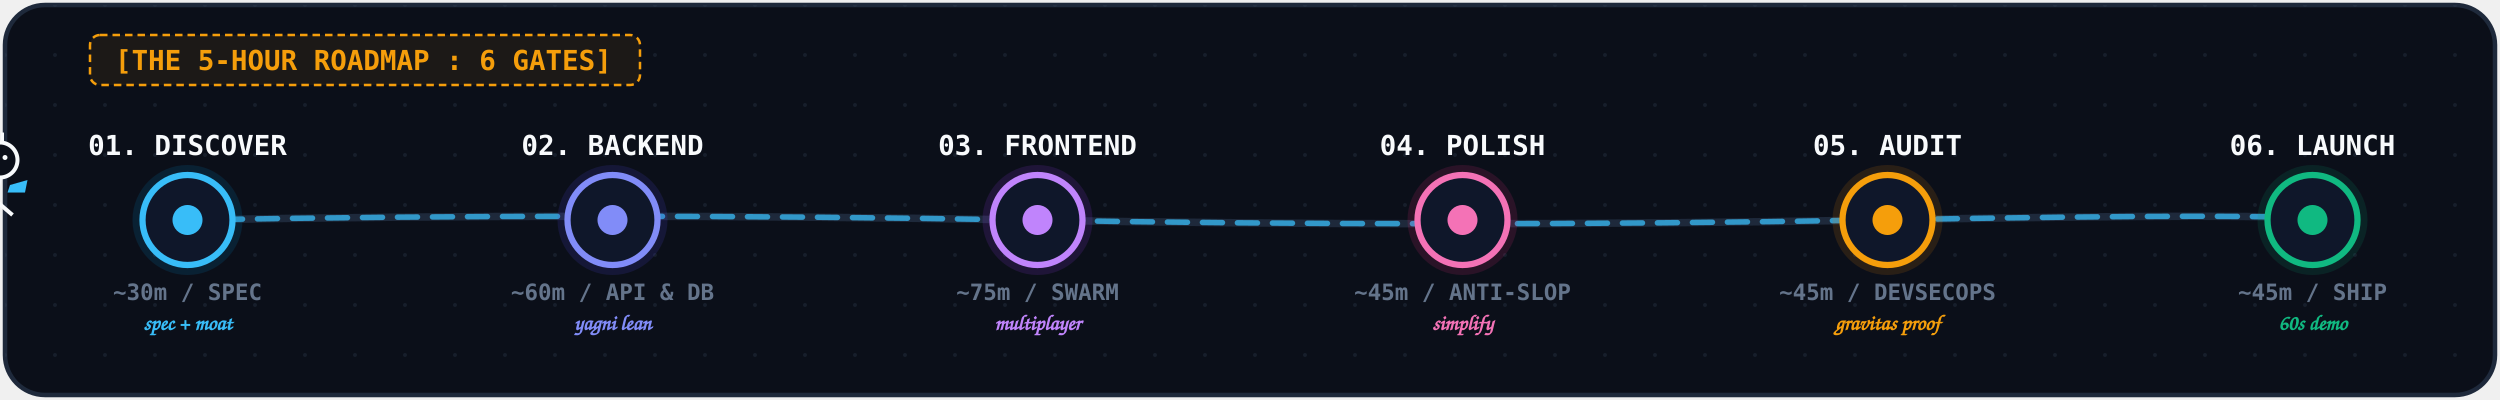
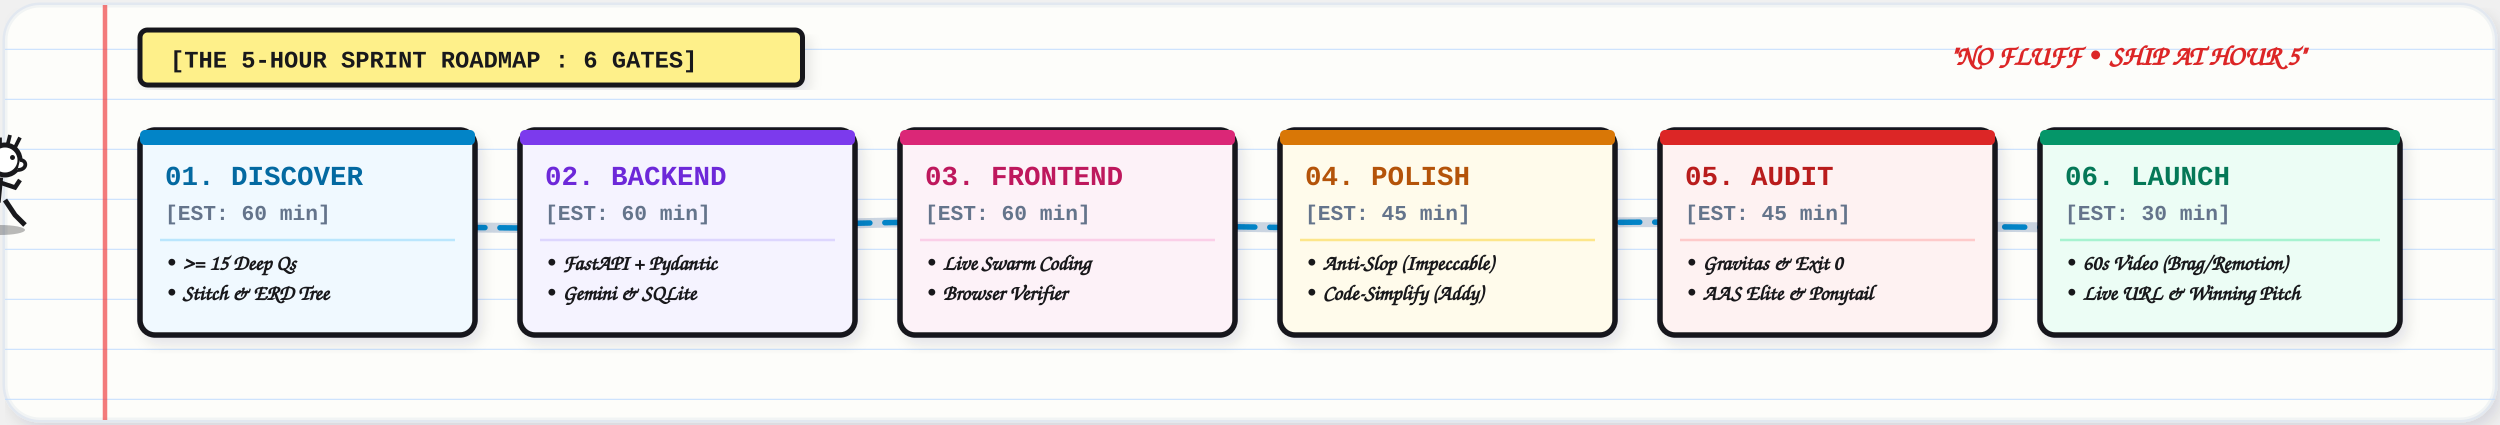
- <svg xmlns="http://www.w3.org/2000/svg" viewBox="0 0 1000 160" width="100%" height="160">
+ <svg xmlns="http://www.w3.org/2000/svg" viewBox="0 0 1000 170" width="100%" height="170">
  <defs>
    <style>
-       @keyframes dash-scroll {
-         to { stroke-dashoffset: -40; }
+       /* Non-linear Easing and 12 Principles of Animation */
+       @keyframes dash-stream {
+         to { stroke-dashoffset: -36; }
      }
-       @keyframes node-pulse {
-         0%, 100% { transform: scale(1); opacity: 0.9; }
-         50% { transform: scale(1.15); opacity: 0.4; }
+       @keyframes gate-wiggle {
+         0%, 100% { transform: translateY(0px) rotate(0deg); }
+         50% { transform: translateY(-3px) rotate(0.4deg); }
      }
-       @keyframes runner-glide {
-         0% { transform: translateX(45px); }
-         16.6% { transform: translateX(215px); }
-         33.3% { transform: translateX(385px); }
-         50% { transform: translateX(555px); }
-         66.6% { transform: translateX(725px); }
-         83.3% { transform: translateX(895px); }
-         100% { transform: translateX(930px); }
+       @keyframes runner-traverse {
+         0% { transform: translateX(50px); }
+         16.6% { transform: translateX(210px); }
+         33.3% { transform: translateX(380px); }
+         50% { transform: translateX(550px); }
+         66.6% { transform: translateX(710px); }
+         83.3% { transform: translateX(870px); }
+         100% { transform: translateX(920px); }
      }
-       @keyframes leg-wiggle {
-         0%, 100% { transform: rotate(0deg); }
-         50% { transform: rotate(-20deg); }
+       @keyframes runner-squash {
+         0%, 100% { transform: scale(1.05, 0.95); }
+         50% { transform: scale(0.95, 1.05) translateY(-4px); }
+       }
+       @keyframes pencil-pulse {
+         0%, 100% { stroke-width: 2.5; opacity: 0.9; }
+         50% { stroke-width: 3.5; opacity: 1; }
      }

-       .flow-track { stroke-dasharray: 8 6; animation: dash-scroll 2s linear infinite; }
-       .pulse-ring { animation: node-pulse 2.5s ease-in-out infinite; transform-origin: center; }
-       .running-sprite { animation: runner-glide 12s cubic-bezier(0.4, 0, 0.2, 1) infinite; }
-       .doodle-leg { animation: leg-wiggle 0.3s ease-in-out infinite; transform-origin: 0 0; }
+       .flow-stream {
+         stroke-dasharray: 8 6;
+         animation: dash-stream 1.6s linear infinite;
+       }
+       .gate-card {
+         animation: gate-wiggle 3s cubic-bezier(0.45, 0, 0.55, 1) infinite;
+         transform-origin: center;
+       }
+       .pipeline-runner {
+         animation: runner-traverse 14s cubic-bezier(0.25, 1, 0.5, 1) infinite;
+       }
+       .runner-bob {
+         animation: runner-squash 0.45s cubic-bezier(0.34, 1.56, 0.64, 1) infinite;
+         transform-origin: bottom center;
+       }

-       .phase-text { font-family: 'JetBrains Mono', 'Fira Code', monospace; font-size: 11px; font-weight: 800; }
-       .phase-time { font-family: 'JetBrains Mono', monospace; font-size: 9px; font-weight: 600; fill: #64748B; }
-       .hand-note { font-family: 'Comic Sans MS', 'Chalkboard SE', cursive, sans-serif; font-size: 8.5px; font-weight: 700; }
-       .ink-doodle { stroke-linecap: round; stroke-linejoin: round; fill: none; }
+       .mono-code {
+         font-family: 'JetBrains Mono', 'Fira Code', 'Courier New', monospace;
+         font-weight: 700;
+       }
+       .comic-hand {
+         font-family: 'Comic Sans MS', 'Chalkboard SE', 'Bradley Hand', cursive, sans-serif;
+         font-weight: 700;
+       }
+       .pencil-line {
+         stroke: #18181B;
+         stroke-width: 2.5;
+         stroke-linecap: round;
+         stroke-linejoin: round;
+         fill: none;
+       }
+       .pencil-fine {
+         stroke: #27272A;
+         stroke-width: 1.5;
+         stroke-linecap: round;
+         stroke-linejoin: round;
+         fill: none;
+       }
    </style>
-     <pattern id="pipeGrid" width="20" height="20" patternUnits="userSpaceOnUse">
-       <circle cx="2" cy="2" r="0.8" fill="#334155" opacity="0.3" />
+     <pattern id="pipe-ruling" width="80" height="20" patternUnits="userSpaceOnUse">
+       <line x1="0" y1="20" x2="80" y2="20" stroke="#BFDBFE" stroke-width="1" opacity="0.75" />
    </pattern>
+     <filter id="box-shadow" x="-6%" y="-6%" width="115%" height="115%">
+       <feDropShadow dx="2" dy="3" stdDeviation="2.5" flood-color="#0F172A" flood-opacity="0.1" />
+     </filter>
  </defs>
-   <rect x="2" y="2" width="996" height="156" rx="16" fill="#0B0F19" stroke="#1E293B" stroke-width="1.8" />
-   <rect x="2" y="2" width="996" height="156" rx="16" fill="url(#pipeGrid)" />
-   <g transform="translate(36, 14)">
-     <rect x="0" y="0" width="220" height="20" rx="4" fill="#1C1917" stroke="#F59E0B" stroke-width="1" stroke-dasharray="3 2" />
-     <text x="10" y="14" class="phase-text" font-size="9" fill="#F59E0B">[THE 5-HOUR ROADMAP : 6 GATES]</text>
+   <rect x="2" y="2" width="996" height="166" rx="14" fill="#FFFFFF" stroke="#E2E8F0" stroke-width="2" filter="url(#box-shadow)" />
+   <rect x="2" y="2" width="996" height="166" rx="14" fill="#FCFBF7" opacity="0.6" />
+   <rect x="2" y="10" width="996" height="152" fill="url(#pipe-ruling)" />
+   <line x1="42" y1="2" x2="42" y2="168" stroke="#EF4444" stroke-width="1.8" opacity="0.7" />
+   <g transform="translate(56, 12)">
+     <rect x="0" y="0" width="265" height="22" rx="3" fill="#FEF08A" stroke="#18181B" stroke-width="2" filter="url(#box-shadow)" />
+     <text x="12" y="15" class="mono-code" font-size="9.5" fill="#18181B">[THE 5-HOUR SPRINT ROADMAP : 6 GATES]</text>
  </g>
-   <path d="M 75 88 Q 240 85, 410 88 T 750 88 T 925 88" stroke="#1E293B" stroke-width="3" fill="none" />
-   <path d="M 75 88 Q 240 85, 410 88 T 750 88 T 925 88" stroke="#38BDF8" stroke-width="2.2" class="flow-track ink-doodle" opacity="0.75" />
-   <g class="running-sprite" transform="translate(0, 0)">
-     <g transform="translate(0, 64)">
-       <circle cx="0" cy="0" r="7" fill="#0B0F19" stroke="#F8FAFC" stroke-width="1.6" />
-       <circle cx="2" cy="-1" r="1" fill="#F8FAFC" />
-       <path d="M -2 -7 L -3 -11 M 1 -7 L 1 -11" stroke="#F8FAFC" stroke-width="1.2" />
-       <line x1="0" y1="7" x2="-2" y2="16" stroke="#F8FAFC" stroke-width="1.6" />
-       <path d="M -2 16 L -7 23 M -2 16 L 5 22" stroke="#F8FAFC" stroke-width="1.6" class="doodle-leg" />
-       <polygon points="4,10 11,8 10,13 3,13" fill="#38BDF8" />
+   <text x="780" y="26" class="comic-hand" font-size="11" fill="#DC2626">"NO FLUFF • SHIP AT HOUR 5"</text>
+   <path d="M 60 92 C 160 88, 220 94, 320 90 C 420 86, 500 94, 600 90 C 700 86, 800 94, 940 90" stroke="#CBD5E1" stroke-width="4" fill="none" stroke-linecap="round" />
+   <path d="M 60 92 C 160 88, 220 94, 320 90 C 420 86, 500 94, 600 90 C 700 86, 800 94, 940 90" stroke="#0284C7" stroke-width="2.2" class="flow-stream" fill="none" stroke-linecap="round" />
+   <g class="pipeline-runner" transform="translate(0, 0)">
+     <g class="runner-bob" transform="translate(0, 68)">
+       <ellipse cx="0" cy="24" rx="10" ry="2" fill="#18181B" opacity="0.3" />
+       <path d="M -2 12 L -7 20 L -11 20" stroke="#18181B" stroke-width="2" fill="none" />
+       <path d="M 2 12 L 6 18 L 10 22" stroke="#18181B" stroke-width="2" fill="none" />
+       <path d="M 0 3 L -1 13" stroke="#18181B" stroke-width="2.5" />
+       <path d="M -1 5 L -6 9 L -9 6" stroke="#18181B" stroke-width="1.8" fill="none" />
+       <path d="M 0 5 L 6 7 L 8 4" stroke="#18181B" stroke-width="1.8" fill="none" />
+       <circle cx="2" cy="-4" r="6" fill="#FFFFFF" stroke="#18181B" stroke-width="2" />
+       <path d="M 0 -10 L 0 -13 M 3 -10 L 4 -14 M 6 -9 L 8 -13" stroke="#18181B" stroke-width="1.5" />
+       <path d="M 8 -4 C 11 -4, 11 0, 7 0" stroke="#18181B" stroke-width="1.5" fill="#FFFFFF" />
+       <circle cx="5" cy="-5" r="1" fill="#18181B" />
+       <path d="M -6 -7 Q -9 -7, -7 -4 Z" fill="#0284C7" />
    </g>
  </g>
-   <g transform="translate(75, 88)">
-     <circle cx="0" cy="0" r="22" fill="#0284C7" opacity="0.15" class="pulse-ring" />
-     <circle cx="0" cy="0" r="18" fill="#0F172A" stroke="#38BDF8" stroke-width="2.5" />
-     <circle cx="0" cy="0" r="6" fill="#38BDF8" />
-     <text x="0" y="-26" text-anchor="middle" fill="#F8FAFC" class="phase-text">01. DISCOVER</text>
-     <text x="0" y="32" text-anchor="middle" class="phase-time">~30m / SPEC</text>
-     <text x="0" y="44" text-anchor="middle" fill="#38BDF8" class="hand-note">spec + moat</text>
+   <g class="gate-card" transform="translate(56, 52)">
+     <rect x="0" y="0" width="134" height="82" rx="6" fill="#F0F9FF" stroke="#18181B" stroke-width="2.2" filter="url(#box-shadow)" />
+     <rect x="0" y="0" width="134" height="6" rx="2" fill="#0284C7" />
+     <text x="10" y="22" class="mono-code" font-size="11" fill="#0369A1">01. DISCOVER</text>
+     <text x="10" y="36" class="mono-code" font-size="8.5" fill="#64748B">[EST: 60 min]</text>
+     <path d="M 8 44 L 126 44" stroke="#BAE6FD" stroke-width="1" />
+     <text x="10" y="56" class="comic-hand" font-size="8.5" fill="#18181B">• &gt;= 15 Deep Qs</text>
+     <text x="10" y="68" class="comic-hand" font-size="8.5" fill="#18181B">• Stitch &amp; ERD Tree</text>
  </g>
-   <g transform="translate(245, 88)">
-     <circle cx="0" cy="0" r="22" fill="#4F46E5" opacity="0.15" class="pulse-ring" />
-     <circle cx="0" cy="0" r="18" fill="#0F172A" stroke="#818CF8" stroke-width="2.5" />
-     <circle cx="0" cy="0" r="6" fill="#818CF8" />
-     <text x="0" y="-26" text-anchor="middle" fill="#F8FAFC" class="phase-text">02. BACKEND</text>
-     <text x="0" y="32" text-anchor="middle" class="phase-time">~60m / API &amp; DB</text>
-     <text x="0" y="44" text-anchor="middle" fill="#818CF8" class="hand-note">yagni lean</text>
+   <g class="gate-card" transform="translate(208, 52)" style="animation-delay: 0.2s;">
+     <rect x="0" y="0" width="134" height="82" rx="6" fill="#F5F3FF" stroke="#18181B" stroke-width="2.2" filter="url(#box-shadow)" />
+     <rect x="0" y="0" width="134" height="6" rx="2" fill="#7C3AED" />
+     <text x="10" y="22" class="mono-code" font-size="11" fill="#6D28D9">02. BACKEND</text>
+     <text x="10" y="36" class="mono-code" font-size="8.5" fill="#64748B">[EST: 60 min]</text>
+     <path d="M 8 44 L 126 44" stroke="#DDD6FE" stroke-width="1" />
+     <text x="10" y="56" class="comic-hand" font-size="8.5" fill="#18181B">• FastAPI + Pydantic</text>
+     <text x="10" y="68" class="comic-hand" font-size="8.5" fill="#18181B">• Gemini &amp; SQLite</text>
  </g>
-   <g transform="translate(415, 88)">
-     <circle cx="0" cy="0" r="22" fill="#9333EA" opacity="0.15" class="pulse-ring" />
-     <circle cx="0" cy="0" r="18" fill="#0F172A" stroke="#C084FC" stroke-width="2.5" />
-     <circle cx="0" cy="0" r="6" fill="#C084FC" />
-     <text x="0" y="-26" text-anchor="middle" fill="#F8FAFC" class="phase-text">03. FRONTEND</text>
-     <text x="0" y="32" text-anchor="middle" class="phase-time">~75m / SWARM</text>
-     <text x="0" y="44" text-anchor="middle" fill="#C084FC" class="hand-note">multiplayer</text>
+   <g class="gate-card" transform="translate(360, 52)" style="animation-delay: 0.4s;">
+     <rect x="0" y="0" width="134" height="82" rx="6" fill="#FDF2F8" stroke="#18181B" stroke-width="2.2" filter="url(#box-shadow)" />
+     <rect x="0" y="0" width="134" height="6" rx="2" fill="#DB2777" />
+     <text x="10" y="22" class="mono-code" font-size="11" fill="#BE185D">03. FRONTEND</text>
+     <text x="10" y="36" class="mono-code" font-size="8.5" fill="#64748B">[EST: 60 min]</text>
+     <path d="M 8 44 L 126 44" stroke="#FBCFE8" stroke-width="1" />
+     <text x="10" y="56" class="comic-hand" font-size="8.5" fill="#18181B">• Live Swarm Coding</text>
+     <text x="10" y="68" class="comic-hand" font-size="8.5" fill="#18181B">• Browser Verifier</text>
  </g>
-   <g transform="translate(585, 88)">
-     <circle cx="0" cy="0" r="22" fill="#DB2777" opacity="0.15" class="pulse-ring" />
-     <circle cx="0" cy="0" r="18" fill="#0F172A" stroke="#F472B6" stroke-width="2.5" />
-     <circle cx="0" cy="0" r="6" fill="#F472B6" />
-     <text x="0" y="-26" text-anchor="middle" fill="#F8FAFC" class="phase-text">04. POLISH</text>
-     <text x="0" y="32" text-anchor="middle" class="phase-time">~45m / ANTI-SLOP</text>
-     <text x="0" y="44" text-anchor="middle" fill="#F472B6" class="hand-note">simplify</text>
+   <g class="gate-card" transform="translate(512, 52)" style="animation-delay: 0.6s;">
+     <rect x="0" y="0" width="134" height="82" rx="6" fill="#FFFBEB" stroke="#18181B" stroke-width="2.2" filter="url(#box-shadow)" />
+     <rect x="0" y="0" width="134" height="6" rx="2" fill="#D97706" />
+     <text x="10" y="22" class="mono-code" font-size="11" fill="#B45309">04. POLISH</text>
+     <text x="10" y="36" class="mono-code" font-size="8.5" fill="#64748B">[EST: 45 min]</text>
+     <path d="M 8 44 L 126 44" stroke="#FDE68A" stroke-width="1" />
+     <text x="10" y="56" class="comic-hand" font-size="8.5" fill="#18181B">• Anti-Slop (Impeccable)</text>
+     <text x="10" y="68" class="comic-hand" font-size="8.5" fill="#18181B">• Code-Simplify (Addy)</text>
  </g>
-   <g transform="translate(755, 88)">
-     <circle cx="0" cy="0" r="22" fill="#D97706" opacity="0.15" class="pulse-ring" />
-     <circle cx="0" cy="0" r="18" fill="#0F172A" stroke="#F59E0B" stroke-width="2.5" />
-     <circle cx="0" cy="0" r="6" fill="#F59E0B" />
-     <text x="0" y="-26" text-anchor="middle" fill="#F8FAFC" class="phase-text">05. AUDIT</text>
-     <text x="0" y="32" text-anchor="middle" class="phase-time">~45m / DEVSECOPS</text>
-     <text x="0" y="44" text-anchor="middle" fill="#F59E0B" class="hand-note">gravitas proof</text>
+   <g class="gate-card" transform="translate(664, 52)" style="animation-delay: 0.8s;">
+     <rect x="0" y="0" width="134" height="82" rx="6" fill="#FEF2F2" stroke="#18181B" stroke-width="2.2" filter="url(#box-shadow)" />
+     <rect x="0" y="0" width="134" height="6" rx="2" fill="#DC2626" />
+     <text x="10" y="22" class="mono-code" font-size="11" fill="#B91C1C">05. AUDIT</text>
+     <text x="10" y="36" class="mono-code" font-size="8.5" fill="#64748B">[EST: 45 min]</text>
+     <path d="M 8 44 L 126 44" stroke="#FECACA" stroke-width="1" />
+     <text x="10" y="56" class="comic-hand" font-size="8.5" fill="#18181B">• Gravitas &amp; Exit 0</text>
+     <text x="10" y="68" class="comic-hand" font-size="8.5" fill="#18181B">• AAS Elite &amp; Ponytail</text>
  </g>
-   <g transform="translate(925, 88)">
-     <circle cx="0" cy="0" r="22" fill="#059669" opacity="0.15" class="pulse-ring" />
-     <circle cx="0" cy="0" r="18" fill="#0F172A" stroke="#10B981" stroke-width="2.5" />
-     <circle cx="0" cy="0" r="6" fill="#10B981" />
-     <text x="0" y="-26" text-anchor="middle" fill="#F8FAFC" class="phase-text">06. LAUNCH</text>
-     <text x="0" y="32" text-anchor="middle" class="phase-time">~45m / SHIP</text>
-     <text x="0" y="44" text-anchor="middle" fill="#10B981" class="hand-note">60s demo</text>
+   <g class="gate-card" transform="translate(816, 52)" style="animation-delay: 1.0s;">
+     <rect x="0" y="0" width="144" height="82" rx="6" fill="#ECFDF5" stroke="#18181B" stroke-width="2.2" filter="url(#box-shadow)" />
+     <rect x="0" y="0" width="144" height="6" rx="2" fill="#059669" />
+     <text x="10" y="22" class="mono-code" font-size="11" fill="#047857">06. LAUNCH</text>
+     <text x="10" y="36" class="mono-code" font-size="8.5" fill="#64748B">[EST: 30 min]</text>
+     <path d="M 8 44 L 136 44" stroke="#A7F3D0" stroke-width="1" />
+     <text x="10" y="56" class="comic-hand" font-size="8.5" fill="#18181B">• 60s Video (Brag/Remotion)</text>
+     <text x="10" y="68" class="comic-hand" font-size="8.5" fill="#18181B">• Live URL &amp; Winning Pitch</text>
  </g>
</svg>
